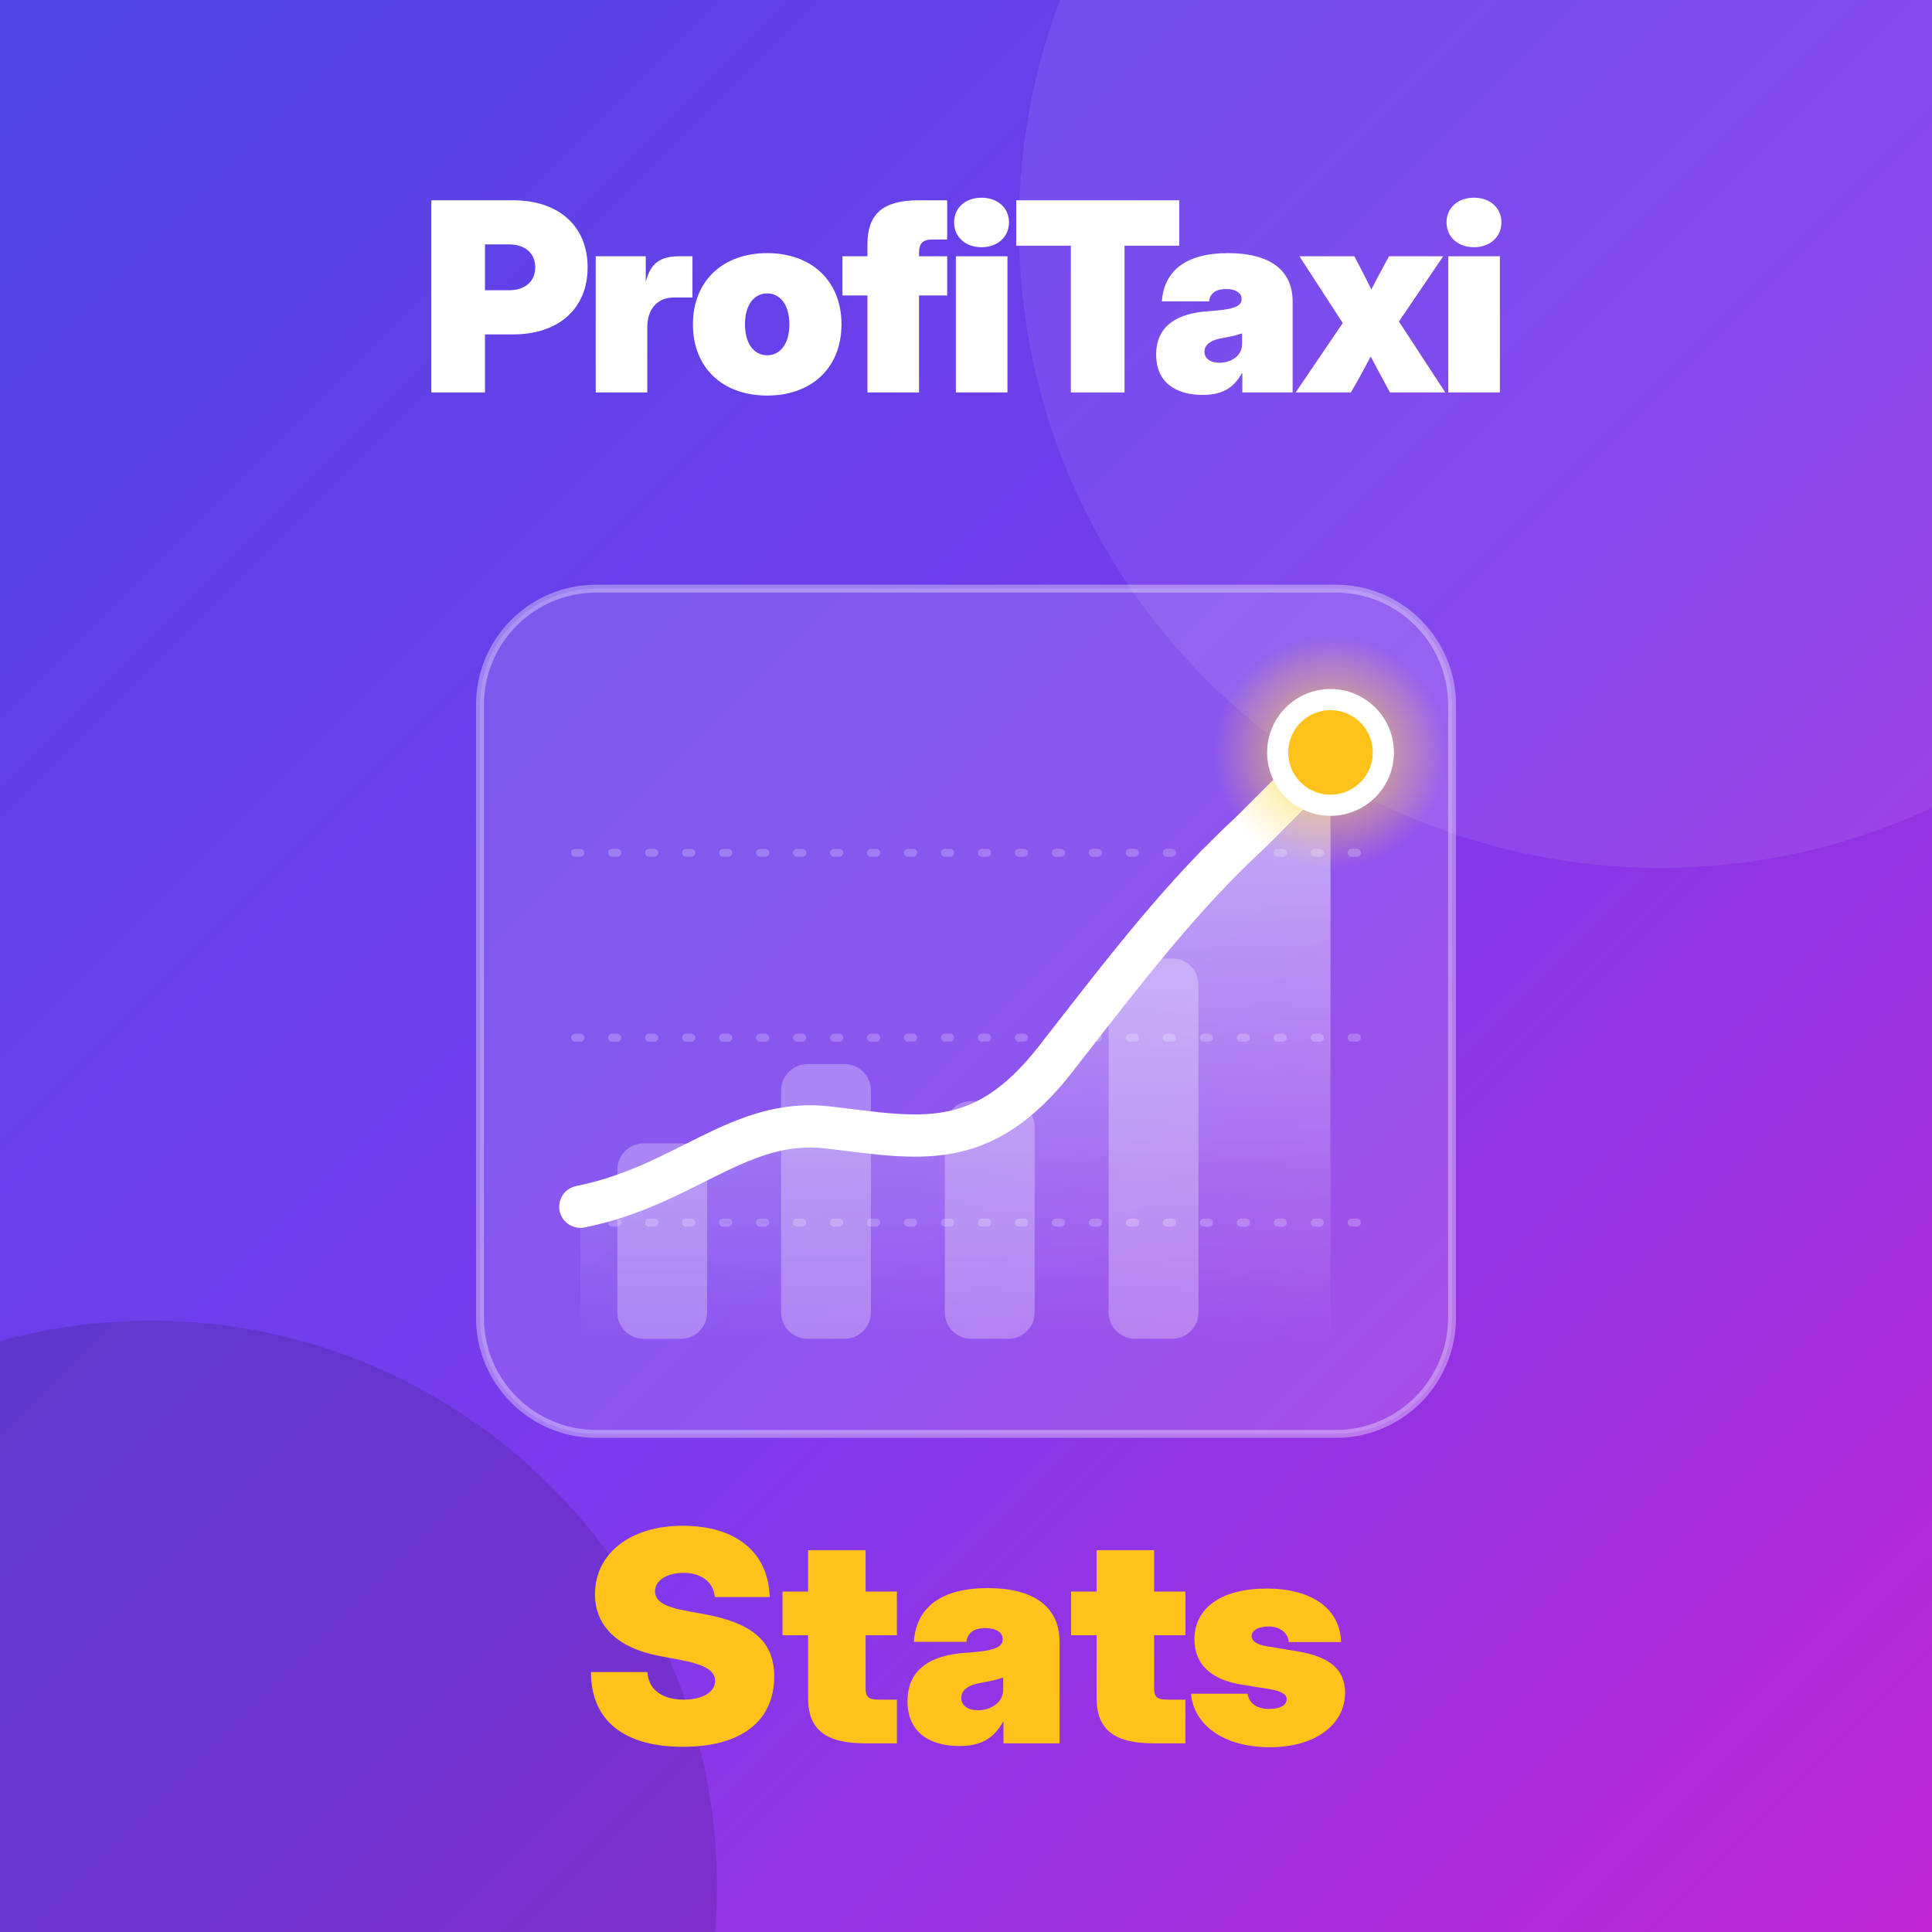
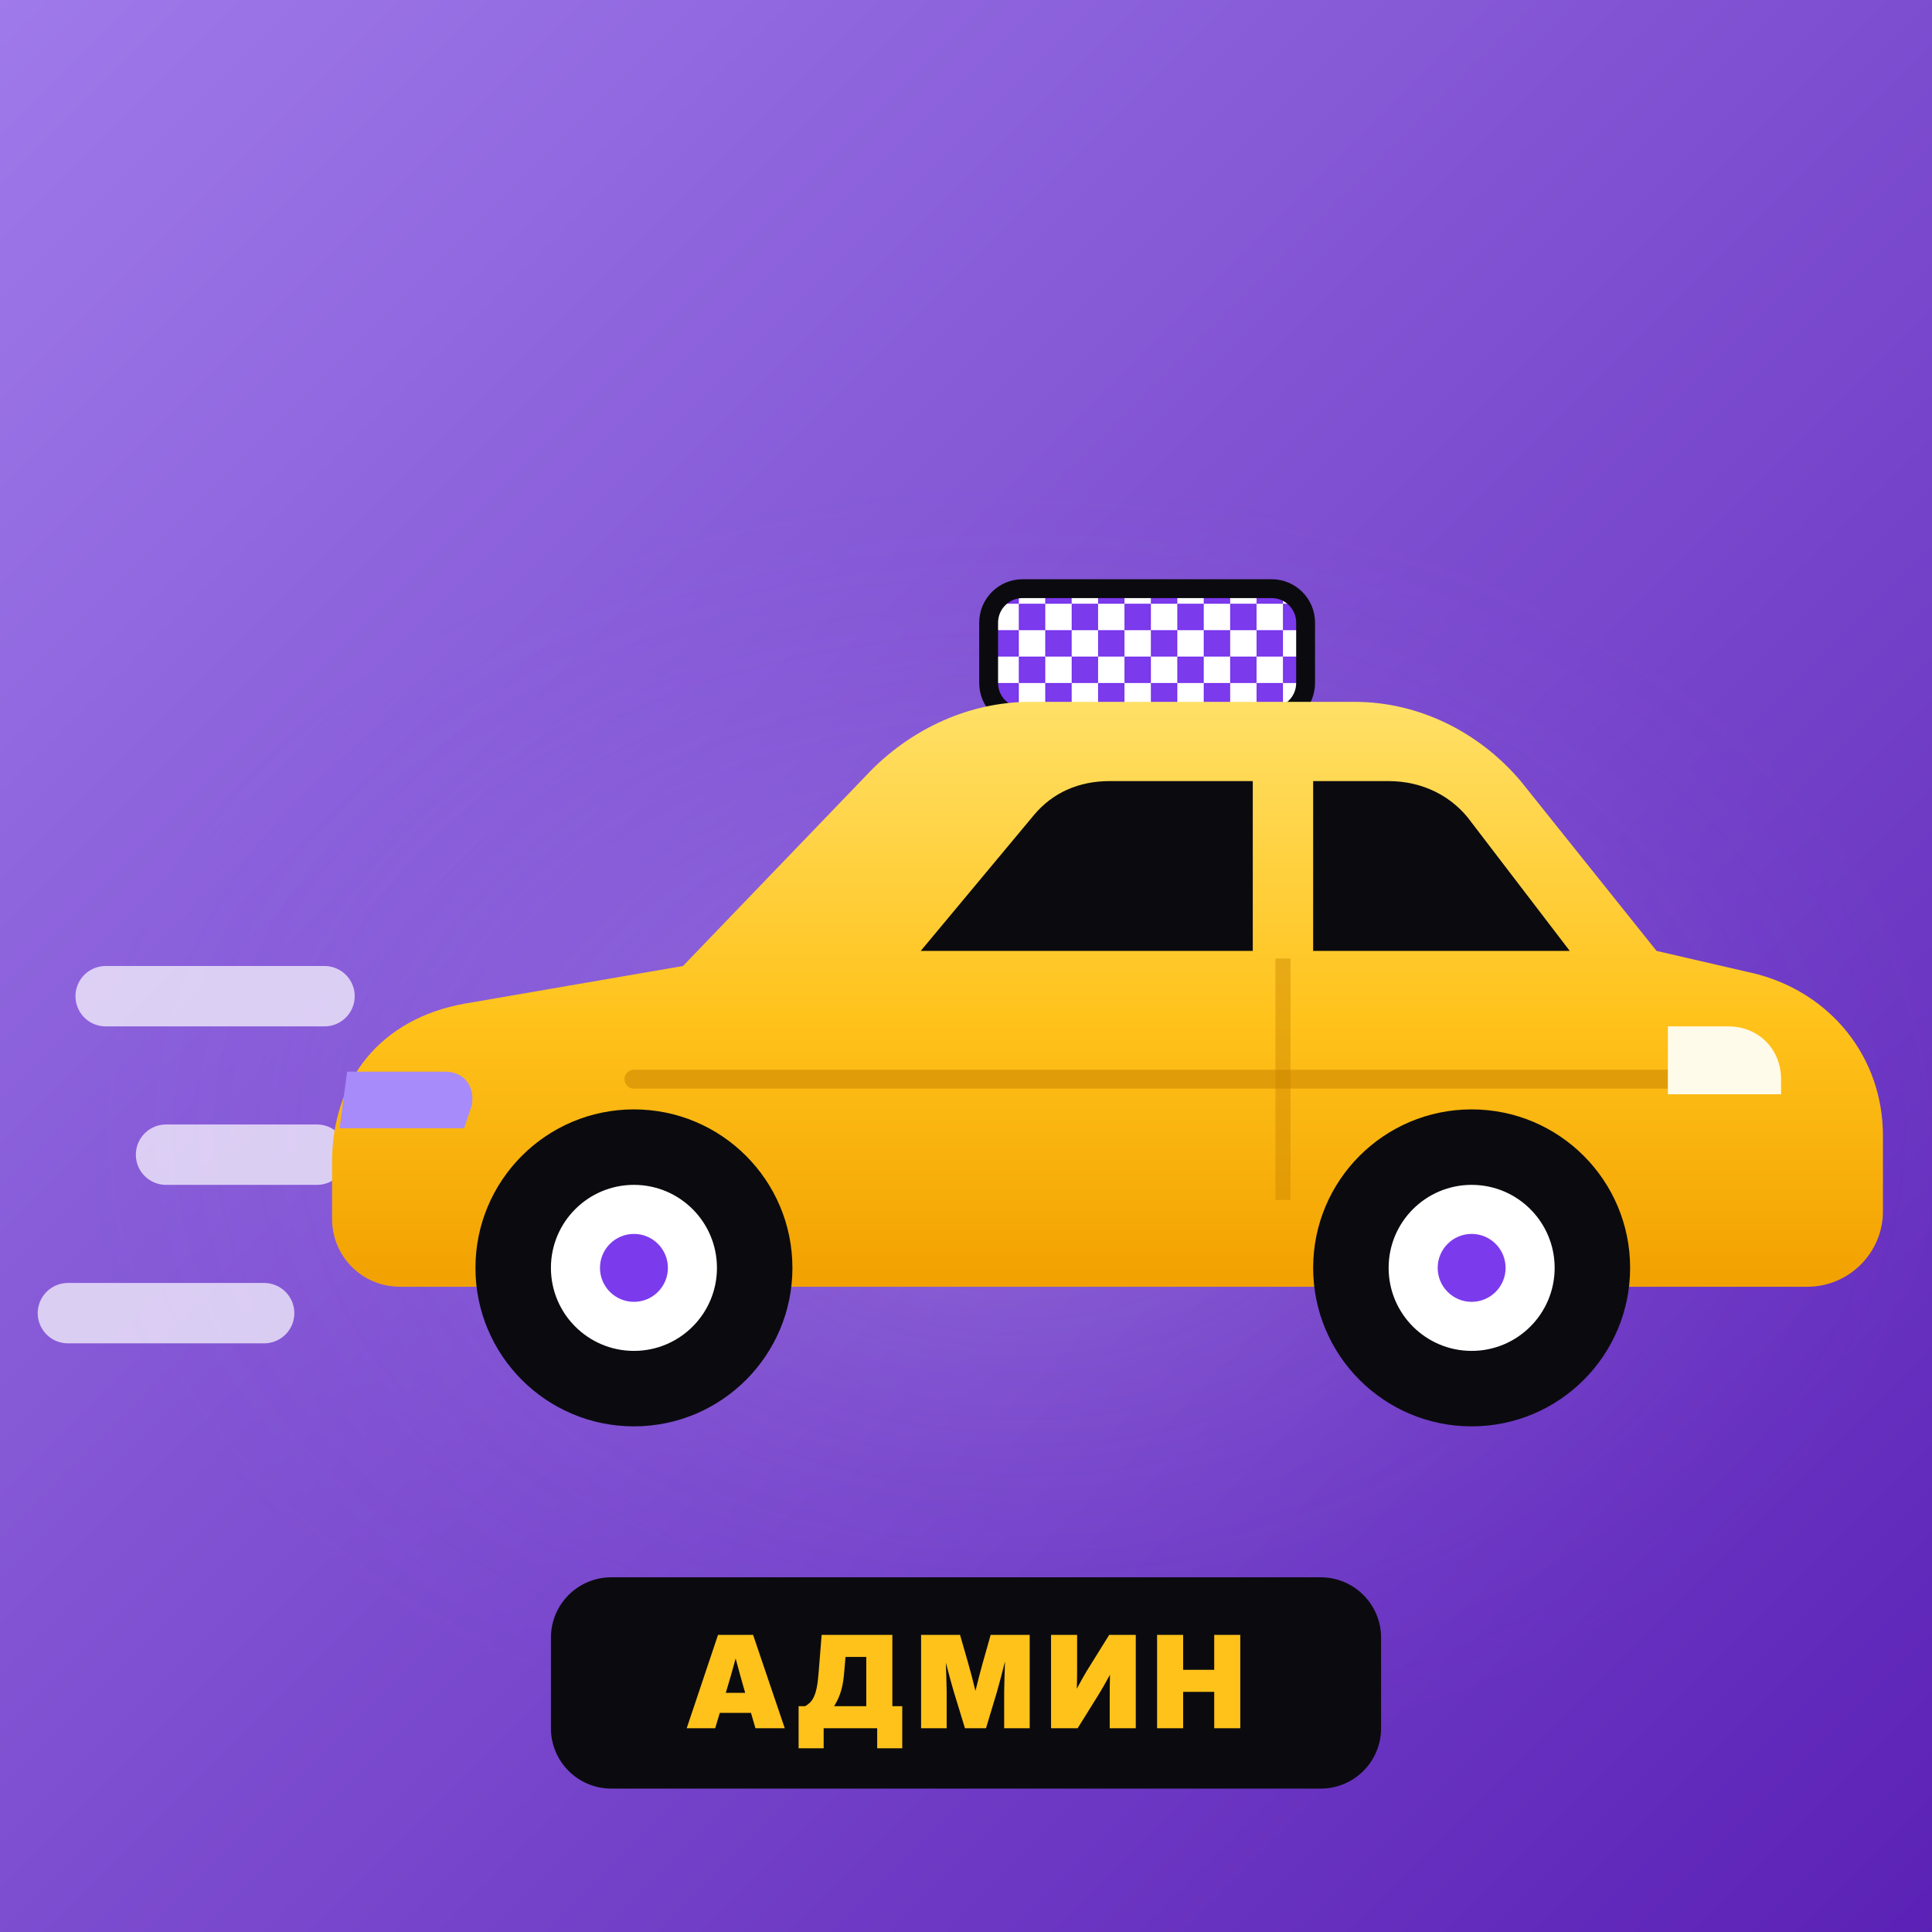
<svg xmlns="http://www.w3.org/2000/svg" viewBox="0 0 512 512">
  <defs>
-     <linearGradient id="abg" x1="0" y1="0" x2="1" y2="1">
-       <stop offset="0" stop-color="#4F46E5" />
-       <stop offset=".55" stop-color="#7C3AED" />
-       <stop offset="1" stop-color="#C026D3" />
+     <linearGradient id="pbg" x1="0" y1="0" x2="1" y2="1">
+       <stop offset="0" stop-color="#9F7AEA" />
+       <stop offset="1" stop-color="#5B21B6" />
    </linearGradient>
-     <linearGradient id="aarea" x1="0" y1="0" x2="0" y2="1">
-       <stop offset="0" stop-color="#FFFFFF" stop-opacity=".55" />
-       <stop offset="1" stop-color="#FFFFFF" stop-opacity="0" />
+     <linearGradient id="pcar" x1="0" y1="0" x2="0" y2="1">
+       <stop offset="0" stop-color="#FFE066" />
+       <stop offset=".55" stop-color="#FFC21A" />
+       <stop offset="1" stop-color="#F2A100" />
    </linearGradient>
-     <radialGradient id="adot" cx=".5" cy=".5" r=".5">
-       <stop offset="0" stop-color="#FFD84D" stop-opacity=".9" />
-       <stop offset="1" stop-color="#FFD84D" stop-opacity="0" />
+     <radialGradient id="pglow" cx=".5" cy=".5" r=".5">
+       <stop offset="0" stop-color="#FFFFFF" stop-opacity=".18" />
+       <stop offset="1" stop-color="#8B5CF6" stop-opacity="0" />
    </radialGradient>
-     <clipPath id="asq">
+     <pattern id="pchk" width="14" height="14" patternUnits="userSpaceOnUse">
+       <rect width="14" height="14" fill="#FFFFFF" />
+       <rect width="7" height="7" fill="#7C3AED" />
+       <rect x="7" y="7" width="7" height="7" fill="#7C3AED" />
+     </pattern>
+     <clipPath id="psq">
      <rect width="512" height="512" rx="0" />
    </clipPath>
  </defs>
-   <g clip-path="url(#asq)">
-     <rect width="512" height="512" fill="url(#abg)" />
-     <circle cx="440" cy="60" r="170" fill="#FFFFFF" opacity=".08" />
-     <circle cx="40" cy="500" r="150" fill="#000000" opacity=".12" />
-     <text x="256" y="104" text-anchor="middle" font-family="'Inter Display', Inter, 'Arial Black', 'Helvetica Neue', Arial, sans-serif" font-weight="900" font-size="70" letter-spacing="-2" fill="#FFFFFF">ProfiTaxi</text>
-     <g transform="translate(256 268) scale(0.7) translate(-256 -256)">
-       <rect x="72" y="96" width="368" height="320" rx="44" fill="#FFFFFF" opacity=".14" />
-       <rect x="72" y="96" width="368" height="320" rx="44" fill="none" stroke="#FFFFFF" stroke-opacity=".35" stroke-width="3" />
-       <g stroke="#FFFFFF" stroke-opacity=".22" stroke-width="3" stroke-dasharray="2 12" stroke-linecap="round">
-         <path d="M108 196h296M108 266h296M108 336h296" />
+   <g clip-path="url(#psq)">
+     <rect width="512" height="512" fill="url(#pbg)" />
+     <ellipse cx="270" cy="300" rx="250" ry="170" fill="url(#pglow)" />
+     <g transform="translate(18,6)">
+       <g stroke="#FFFFFF" stroke-opacity=".7" stroke-linecap="round">
+         <path d="M10 258h58" stroke-width="16" />
+         <path d="M26 300h40" stroke-width="16" />
+         <path d="M0 342h52" stroke-width="16" />
      </g>
-       <g fill="#FFFFFF" opacity=".28">
-         <rect x="124" y="306" width="34" height="74" rx="10" />
-         <rect x="186" y="276" width="34" height="104" rx="10" />
-         <rect x="248" y="290" width="34" height="90" rx="10" />
-         <rect x="310" y="236" width="34" height="144" rx="10" />
+       <rect x="244" y="150" width="84" height="34" rx="9" fill="url(#pchk)" />
+       <rect x="244" y="150" width="84" height="34" rx="9" fill="none" stroke="#0B0B0F" stroke-width="5" />
+       <path d="M70 324c0-22 13-38 35-42l58-10 50-52c11-11 26-18 42-18h86c17 0 33 8 44 21l36 45 26 6c20 5 34 22 34 43v20c0 11-9 20-20 20H88c-10 0-18-8-18-18z" transform="translate(0,-22)" fill="url(#pcar)" />
+       <g transform="translate(0,-22)">
+         <path d="M226 268l30-36c5-6 12-9 20-9h38v45z" fill="#0B0B0F" />
+         <path d="M330 223h20c9 0 17 4 22 11l26 34h-68z" fill="#0B0B0F" />
+         <path d="M150 302h296" stroke="#C98400" stroke-width="5" stroke-linecap="round" opacity=".55" />
+         <path d="M322 270v64" stroke="#C98400" stroke-width="4" opacity=".45" />
+         <path d="M74 300h26c5 0 8 4 7 9l-2 6H72z" fill="#A78BFA" />
+         <path d="M424 288h16c8 0 14 6 14 14v4h-30z" fill="#FFFBEA" />
+         <circle cx="150" cy="352" r="42" fill="#0B0B0F" />
+         <circle cx="150" cy="352" r="22" fill="#FFFFFF" />
+         <circle cx="150" cy="352" r="9" fill="#7C3AED" />
+         <circle cx="372" cy="352" r="42" fill="#0B0B0F" />
+         <circle cx="372" cy="352" r="22" fill="#FFFFFF" />
+         <circle cx="372" cy="352" r="9" fill="#7C3AED" />
      </g>
-       <path d="M110 330C150 322 170 296 204 300s58 10 86-26 48-62 74-86l30-30V380H110z" fill="url(#aarea)" />
-       <path d="M110 330C150 322 170 296 204 300s58 10 86-26 48-62 74-86l30-30" fill="none" stroke="#FFFFFF" stroke-width="16" stroke-linecap="round" stroke-linejoin="round" />
-       <circle cx="394" cy="158" r="44" fill="url(#adot)" />
-       <circle cx="394" cy="158" r="20" fill="#FFC21A" stroke="#FFFFFF" stroke-width="8" />
    </g>
-     <text x="256" y="462" text-anchor="middle" font-family="'Inter Display', Inter, 'Arial Black', 'Helvetica Neue', Arial, sans-serif" font-weight="900" font-size="78" letter-spacing="-1" fill="#FFC21A">Stats</text>
+     <rect x="146" y="418" width="220" height="56" rx="16" fill="#0B0B0F" />
+     <text x="256" y="458" text-anchor="middle" font-family="'Inter Display', Inter, Arial, sans-serif" font-weight="900" font-size="34" letter-spacing="3" fill="#FFC21A">АДМИН</text>
  </g>
</svg>
